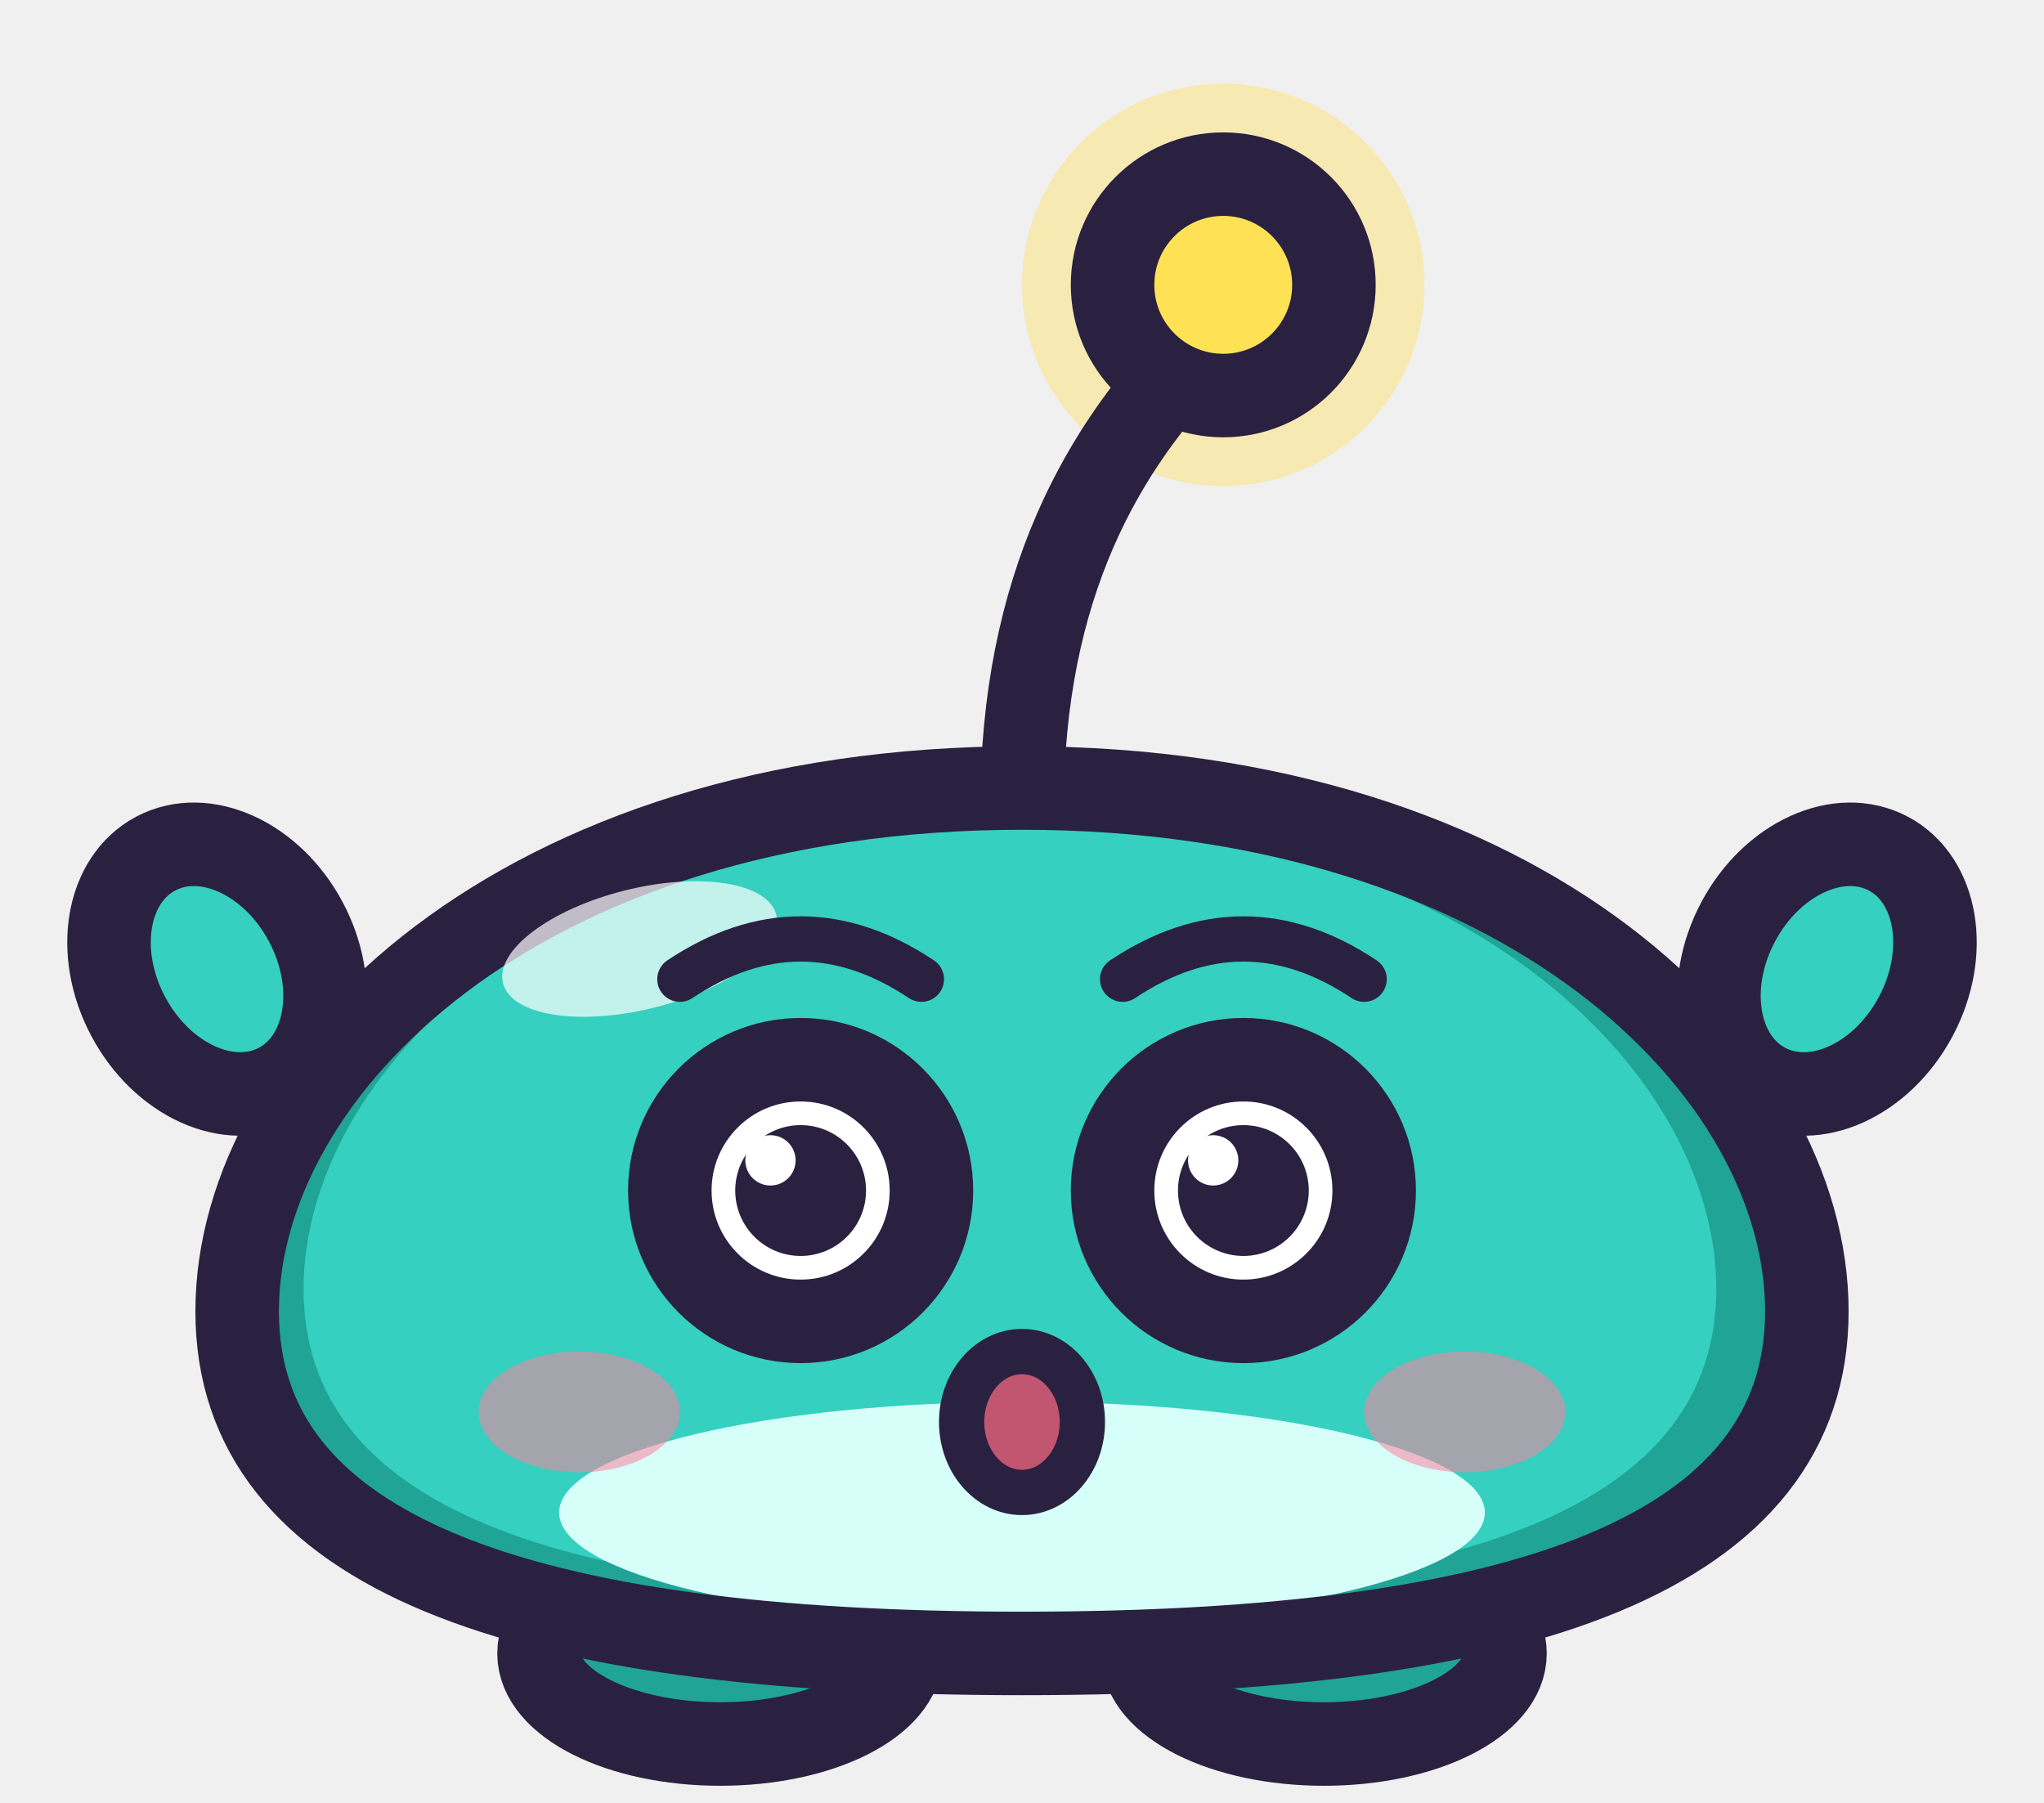
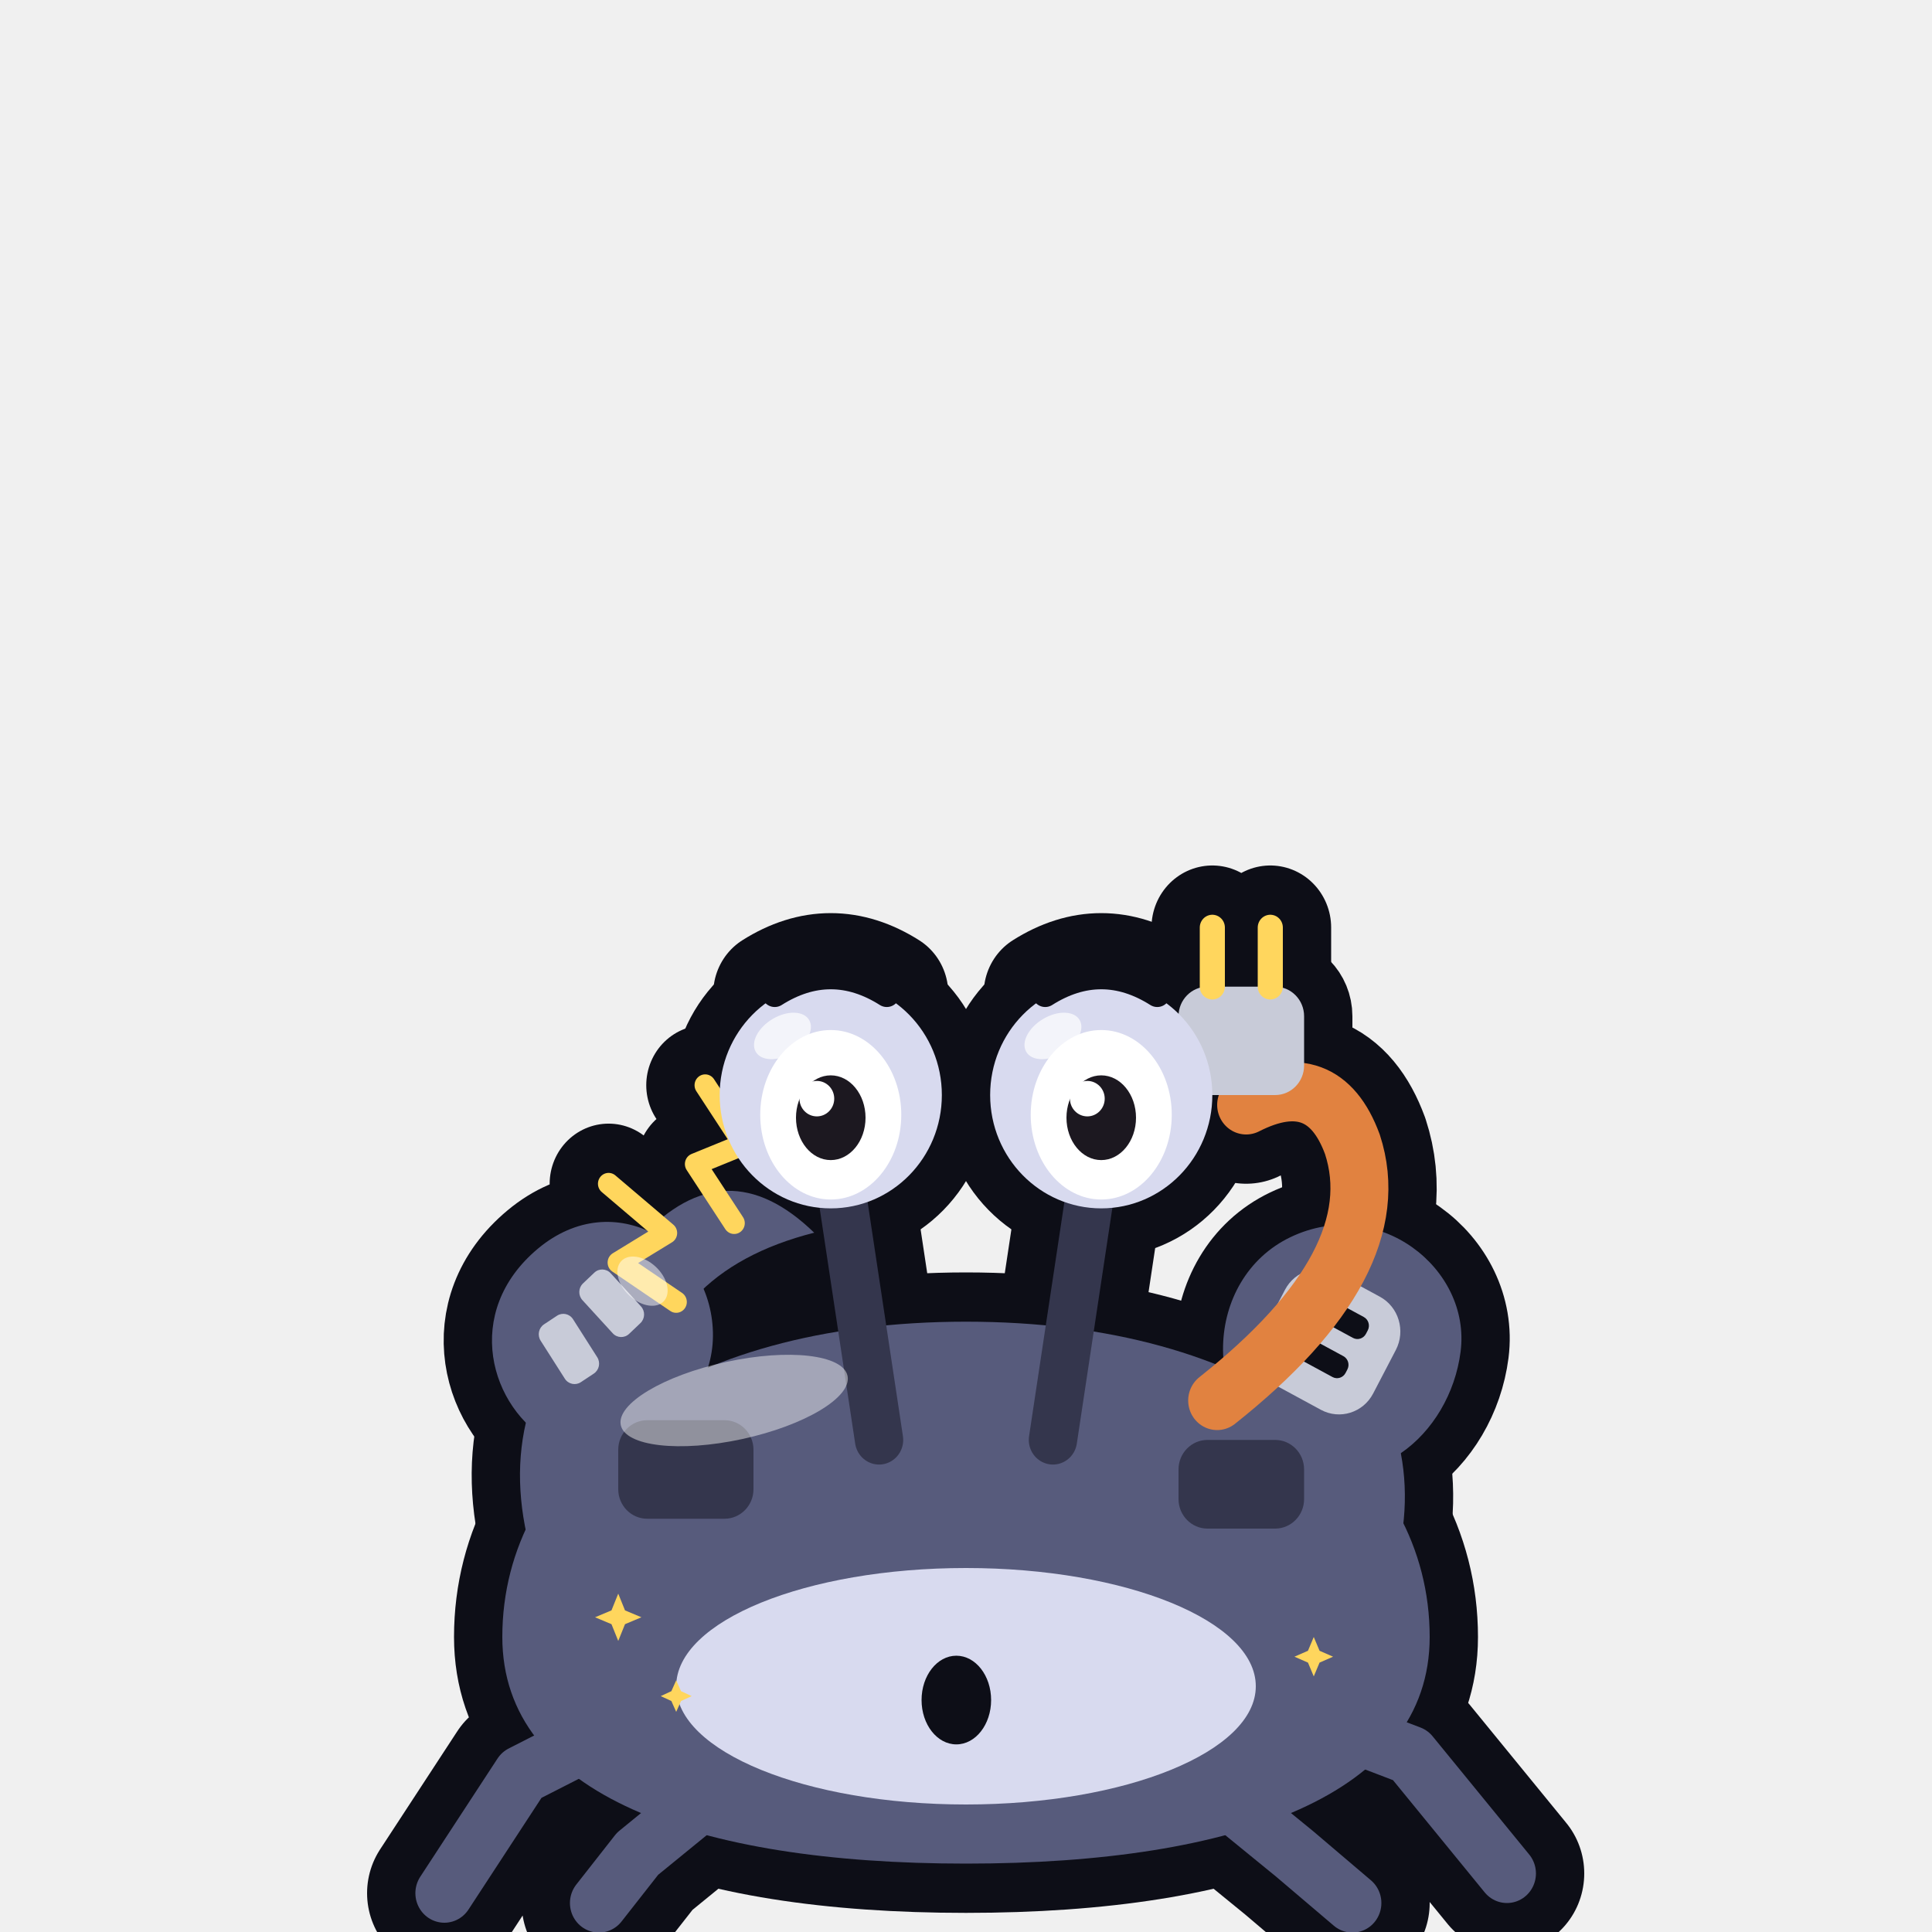
- <svg xmlns="http://www.w3.org/2000/svg" class="cr" viewBox="26.9 70.5 146.2 129" aria-label="Sparkle em alerta" height="1024" width="1161">
-   <g class="z72" transform="matrix(.72 0 0 .72 28 54.88)">
-     <circle fill="#ffe156" opacity=".4" cx="120" cy="50" r="20" stroke="none" />
-     <path class="o ln" d="M100 102 C100 80 108 66 118 56" fill="none" stroke="rgb(42, 33, 64)" stroke-width="8.3" stroke-linejoin="round" stroke-linecap="round" />
-     <circle class="o" fill="#ffe156" cx="120" cy="50" r="11" stroke="rgb(42, 33, 64)" stroke-width="8.3" stroke-linejoin="round" stroke-linecap="round" />
-     <ellipse class="o" fill="#1fa496" cx="70" cy="186" rx="18" ry="9" stroke="rgb(42, 33, 64)" stroke-width="8.3" stroke-linejoin="round" stroke-linecap="round" />
-     <ellipse class="o" fill="#1fa496" cx="130" cy="186" rx="18" ry="9" stroke="rgb(42, 33, 64)" stroke-width="8.3" stroke-linejoin="round" stroke-linecap="round" />
-     <ellipse class="o" fill="#35d0bf" cx="20" cy="118" rx="10" ry="13" transform="rotate(-28 20 118)" stroke="rgb(42, 33, 64)" stroke-width="8.3" stroke-linejoin="round" stroke-linecap="round" />
-     <ellipse class="o" fill="#35d0bf" cx="180" cy="118" rx="10" ry="13" transform="rotate(28 180 118)" stroke="rgb(42, 33, 64)" stroke-width="8.3" stroke-linejoin="round" stroke-linecap="round" />
-     <path fill="#1fa496" d="M100 100 C150 100 178 128 178 152 C178 176 150 186 100 186 C50 186 22 176 22 152 C22 128 50 100 100 100Z" stroke="none" />
-     <path fill="#35d0bf" transform="matrix(.9 0 0 .9 8.8 13)" d="M100 100 C150 100 178 128 178 152 C178 176 150 186 100 186 C50 186 22 176 22 152 C22 128 50 100 100 100Z" stroke="none" />
-     <ellipse fill="#d5fff8" cx="100" cy="172" rx="46" ry="11" stroke="none" />
-     <path class="o ln" d="M100 100 C150 100 178 128 178 152 C178 176 150 186 100 186 C50 186 22 176 22 152 C22 128 50 100 100 100Z" fill="none" stroke="rgb(42, 33, 64)" stroke-width="8.3" stroke-linejoin="round" stroke-linecap="round" />
-     <ellipse class="hl" cx="62" cy="116" rx="14" ry="6" transform="rotate(-14 62 116)" fill="rgb(255, 255, 255)" stroke="none" opacity="0.7" />
-     <path class="o ln m" d="M66 119 Q78 111 90 119" fill="none" stroke="rgb(42, 33, 64)" stroke-width="4.5" stroke-linejoin="round" stroke-linecap="round" />
-     <path class="o ln m" d="M110 119 Q122 111 134 119" fill="none" stroke="rgb(42, 33, 64)" stroke-width="4.5" stroke-linejoin="round" stroke-linecap="round" />
-     <circle class="o" fill="#fff" cx="78" cy="140" r="13" stroke="rgb(42, 33, 64)" stroke-width="8.3" stroke-linejoin="round" stroke-linecap="round" />
-     <circle class="k" cx="78" cy="140" r="6.5" fill="rgb(42, 33, 64)" stroke="none" />
-     <circle class="w" cx="75" cy="137" r="2.5" fill="rgb(255, 255, 255)" stroke="none" />
-     <circle class="o" fill="#fff" cx="122" cy="140" r="13" stroke="rgb(42, 33, 64)" stroke-width="8.3" stroke-linejoin="round" stroke-linecap="round" />
-     <circle class="k" cx="122" cy="140" r="6.5" fill="rgb(42, 33, 64)" stroke="none" />
-     <circle class="w" cx="119" cy="137" r="2.5" fill="rgb(255, 255, 255)" stroke="none" />
-     <ellipse class="o m" fill="#c2556f" cx="100" cy="163" rx="6" ry="7" stroke="rgb(42, 33, 64)" stroke-width="4.5" stroke-linejoin="round" stroke-linecap="round" />
-     <ellipse class="ck" cx="56" cy="162" rx="10" ry="6" fill="rgb(255, 127, 159)" stroke="none" opacity="0.55" />
-     <ellipse class="ck" cx="144" cy="162" rx="10" ry="6" fill="rgb(255, 127, 159)" stroke="none" opacity="0.55" />
+ <svg xmlns="http://www.w3.org/2000/svg" viewBox="0 0 200 200" width="400" height="400">
+   <g transform="translate(100 197) scale(1 1.02) translate(-100 -197)">
+     <g class="o">
+       <path d="M70 176 L54 184 L46 196 M76 184 L66 192 L62 197" fill="none" stroke="#0d0e17" stroke-width="16.0" stroke-linecap="round" stroke-linejoin="round" />
+       <path d="M130 176 L146 182 L156 194 M124 184 L134 192 L140 197" fill="none" stroke="#0d0e17" stroke-width="16.0" stroke-linecap="round" stroke-linejoin="round" />
+       <path d="M62 168 Q46 168 40 158" fill="none" stroke="#0d0e17" stroke-width="18.0" stroke-linecap="round" stroke-linejoin="round" transform="rotate(62 62 168)" />
+       <path stroke="#0d0e17" stroke-width="10" stroke-linejoin="round" d="M26 156 C24 146 34 140 42 144 C50 148 50 160 44 164 C38 168 28 166 26 156 Z" fill="#0d0e17" transform="rotate(62 62 168)" />
+       <path stroke="#0d0e17" stroke-width="10" stroke-linejoin="round" d="M30 146 Q26 134 38 130 Q36 138 38 144 Z" fill="#0d0e17" transform="rotate(62 62 168)" />
+       <rect stroke="#0d0e17" stroke-width="10" stroke-linejoin="round" x="31" y="150" width="7" height="4" rx="1.2" fill="#0d0e17" transform="rotate(62 62 168) rotate(-15 34 152)" />
+       <rect stroke="#0d0e17" stroke-width="10" stroke-linejoin="round" x="33" y="156" width="7" height="4" rx="1.2" fill="#0d0e17" transform="rotate(62 62 168) rotate(-5 36 158)" />
+       <path d="M138 168 Q152 168 158 158" fill="none" stroke="#0d0e17" stroke-width="18.0" stroke-linecap="round" stroke-linejoin="round" transform="rotate(-62 138 168)" />
+       <path stroke="#0d0e17" stroke-width="10" stroke-linejoin="round" d="M150 156 C150 146 162 140 170 146 C178 152 176 164 168 167 C160 170 150 166 150 156 Z" fill="#0d0e17" transform="rotate(-62 138 168)" />
+       <rect stroke="#0d0e17" stroke-width="10" stroke-linejoin="round" x="156" y="148" width="13" height="13" rx="4" fill="#0d0e17" transform="rotate(-62 138 168)" />
+       <rect stroke="#0d0e17" stroke-width="10" stroke-linejoin="round" x="159.5" y="151.5" width="2.4" height="6" rx="1" fill="#0d0e17" transform="rotate(-62 138 168)" />
+       <rect stroke="#0d0e17" stroke-width="10" stroke-linejoin="round" x="164" y="151.5" width="2.4" height="6" rx="1" fill="#0d0e17" transform="rotate(-62 138 168)" />
+       <path stroke="#0d0e17" stroke-width="10" stroke-linejoin="round" d="M100 138 C130 138 148 152 148 170 C148 186 128 193 100 193 C72 193 52 186 52 170 C52 152 70 138 100 138 Z" fill="#0d0e17" />
+       <rect stroke="#0d0e17" stroke-width="10" stroke-linejoin="round" x="64" y="148" width="14" height="10" rx="3" fill="#0d0e17" />
+       <rect stroke="#0d0e17" stroke-width="10" stroke-linejoin="round" x="122" y="150" width="13" height="9" rx="3" fill="#0d0e17" />
+       <path d="M126 146 Q144 132 140 120 Q137 112 129 116" fill="none" stroke="#0d0e17" stroke-width="16.0" stroke-linecap="round" stroke-linejoin="round" />
+       <rect stroke="#0d0e17" stroke-width="10" stroke-linejoin="round" x="122" y="104" width="13" height="11" rx="3" fill="#0d0e17" />
+       <path d="M125.5 104 L125.5 98 M131.5 104 L131.5 98" fill="none" stroke="#0d0e17" stroke-width="12.6" stroke-linecap="round" stroke-linejoin="round" />
+       <path d="M91 150 L87 124" fill="none" stroke="#0d0e17" stroke-width="15.0" stroke-linecap="round" stroke-linejoin="round" />
+       <path d="M109 150 L113 124" fill="none" stroke="#0d0e17" stroke-width="15.0" stroke-linecap="round" stroke-linejoin="round" />
+       <path d="M76 128 L72 122 L77 120 L73 114" fill="none" stroke="#0d0e17" stroke-width="12.2" stroke-linecap="round" stroke-linejoin="round" />
+       <path d="M70 136 L64 132 L69 129 L63 124" fill="none" stroke="#0d0e17" stroke-width="12.2" stroke-linecap="round" stroke-linejoin="round" />
+       <circle stroke="#0d0e17" stroke-width="10" stroke-linejoin="round" cx="86" cy="115" r="11.5" fill="#0d0e17" />
+       <circle stroke="#0d0e17" stroke-width="10" stroke-linejoin="round" cx="114" cy="115" r="11.5" fill="#0d0e17" />
+       <ellipse stroke="#0d0e17" stroke-width="10" stroke-linejoin="round" cx="100" cy="175" rx="30" ry="12" fill="#0d0e17" />
+       <path stroke="#0d0e17" stroke-width="10" stroke-linejoin="round" d="M64.0 165.6 L64.7 167.3 L66.4 168.0 L64.7 168.7 L64.0 170.4 L63.3 168.7 L61.6 168.0 L63.3 167.3 Z" fill="#0d0e17" />
+       <path stroke="#0d0e17" stroke-width="10" stroke-linejoin="round" d="M136.0 170.0 L136.6 171.4 L138.0 172.0 L136.6 172.6 L136.0 174.0 L135.4 172.6 L134.0 172.0 L135.4 171.4 Z" fill="#0d0e17" />
+       <path stroke="#0d0e17" stroke-width="10" stroke-linejoin="round" d="M70.0 174.4 L70.5 175.5 L71.6 176.0 L70.5 176.5 L70.0 177.6 L69.5 176.5 L68.4 176.0 L69.5 175.5 Z" fill="#0d0e17" />
+       <ellipse stroke="#0d0e17" stroke-width="10" stroke-linejoin="round" cx="86" cy="117" rx="7.3" ry="8.6" fill="#0d0e17" />
+       <ellipse stroke="#0d0e17" stroke-width="10" stroke-linejoin="round" cx="86" cy="117.3" rx="3.6" ry="4.3" fill="#0d0e17" />
+       <circle stroke="#0d0e17" stroke-width="10" stroke-linejoin="round" cx="84.56" cy="115.365" r="1.8" fill="#0d0e17" />
+       <path d="M80.2 104.7 Q86.0 101.1 91.8 104.7" fill="none" stroke="#0d0e17" stroke-width="12.73" stroke-linecap="round" stroke-linejoin="round" />
+       <ellipse stroke="#0d0e17" stroke-width="10" stroke-linejoin="round" cx="114" cy="117" rx="7.3" ry="8.6" fill="#0d0e17" />
+       <ellipse stroke="#0d0e17" stroke-width="10" stroke-linejoin="round" cx="114" cy="117.3" rx="3.6" ry="4.3" fill="#0d0e17" />
+       <circle stroke="#0d0e17" stroke-width="10" stroke-linejoin="round" cx="112.56" cy="115.365" r="1.8" fill="#0d0e17" />
+       <path d="M108.2 104.7 Q114.0 101.1 119.8 104.7" fill="none" stroke="#0d0e17" stroke-width="12.73" stroke-linecap="round" stroke-linejoin="round" />
+       <ellipse stroke="#0d0e17" stroke-width="10" stroke-linejoin="round" cx="99.0" cy="176.4" rx="3.6" ry="4.5" fill="#0d0e17" />
+     </g>
+     <path d="M70 176 L54 184 L46 196 M76 184 L66 192 L62 197" fill="none" stroke="#575b7c" stroke-width="6" stroke-linecap="round" stroke-linejoin="round" />
+     <path d="M130 176 L146 182 L156 194 M124 184 L134 192 L140 197" fill="none" stroke="#575b7c" stroke-width="6" stroke-linecap="round" stroke-linejoin="round" />
+     <path d="M62 168 Q46 168 40 158" fill="none" stroke="#575b7c" stroke-width="8" stroke-linecap="round" stroke-linejoin="round" transform="rotate(62 62 168)" />
+     <path d="M26 156 C24 146 34 140 42 144 C50 148 50 160 44 164 C38 168 28 166 26 156 Z" fill="#575b7c" transform="rotate(62 62 168)" />
+     <path d="M30 146 Q26 134 38 130 Q36 138 38 144 Z" fill="#575b7c" transform="rotate(62 62 168)" />
+     <rect x="31" y="150" width="7" height="4" rx="1.2" fill="#c8cbd8" transform="rotate(62 62 168) rotate(-15 34 152)" />
+     <rect x="33" y="156" width="7" height="4" rx="1.2" fill="#c8cbd8" transform="rotate(62 62 168) rotate(-5 36 158)" />
+     <path d="M138 168 Q152 168 158 158" fill="none" stroke="#575b7c" stroke-width="8" stroke-linecap="round" stroke-linejoin="round" transform="rotate(-62 138 168)" />
+     <path d="M150 156 C150 146 162 140 170 146 C178 152 176 164 168 167 C160 170 150 166 150 156 Z" fill="#575b7c" transform="rotate(-62 138 168)" />
+     <rect x="156" y="148" width="13" height="13" rx="4" fill="#c8cbd8" transform="rotate(-62 138 168)" />
+     <rect x="159.5" y="151.5" width="2.4" height="6" rx="1" fill="#0d0e17" transform="rotate(-62 138 168)" />
+     <rect x="164" y="151.5" width="2.4" height="6" rx="1" fill="#0d0e17" transform="rotate(-62 138 168)" />
+     <path d="M100 138 C130 138 148 152 148 170 C148 186 128 193 100 193 C72 193 52 186 52 170 C52 152 70 138 100 138 Z" fill="#575b7c" />
+     <rect x="64" y="148" width="14" height="10" rx="3" fill="#34364d" />
+     <rect x="122" y="150" width="13" height="9" rx="3" fill="#34364d" />
+     <path d="M126 146 Q144 132 140 120 Q137 112 129 116" fill="none" stroke="#e18240" stroke-width="6" stroke-linecap="round" stroke-linejoin="round" />
+     <rect x="122" y="104" width="13" height="11" rx="3" fill="#c8cbd8" />
+     <path d="M125.5 104 L125.5 98 M131.5 104 L131.5 98" fill="none" stroke="#ffd65d" stroke-width="2.6" stroke-linecap="round" stroke-linejoin="round" />
+     <path d="M91 150 L87 124" fill="none" stroke="#34364d" stroke-width="5" stroke-linecap="round" stroke-linejoin="round" />
+     <path d="M109 150 L113 124" fill="none" stroke="#34364d" stroke-width="5" stroke-linecap="round" stroke-linejoin="round" />
+     <path d="M76 128 L72 122 L77 120 L73 114" fill="none" stroke="#ffd65d" stroke-width="2.2" stroke-linecap="round" stroke-linejoin="round" />
+     <path d="M70 136 L64 132 L69 129 L63 124" fill="none" stroke="#ffd65d" stroke-width="2.2" stroke-linecap="round" stroke-linejoin="round" />
+     <circle cx="86" cy="115" r="11.5" fill="#d8daef" />
+     <circle cx="114" cy="115" r="11.5" fill="#d8daef" />
+     <ellipse cx="100" cy="175" rx="30" ry="12" fill="#d8daef" />
+     <path d="M64.0 165.6 L64.7 167.3 L66.4 168.0 L64.7 168.7 L64.0 170.4 L63.3 168.7 L61.6 168.0 L63.3 167.3 Z" fill="#ffd65d" />
+     <path d="M136.0 170.0 L136.6 171.4 L138.0 172.0 L136.6 172.6 L136.0 174.0 L135.4 172.6 L134.0 172.0 L135.4 171.4 Z" fill="#ffd65d" />
+     <path d="M70.0 174.4 L70.5 175.5 L71.6 176.0 L70.5 176.5 L70.0 177.6 L69.5 176.5 L68.4 176.0 L69.5 175.5 Z" fill="#ffd65d" />
+     <ellipse cx="86" cy="117" rx="7.3" ry="8.6" fill="#ffffff" />
+     <ellipse class="k" cx="86" cy="117.3" rx="3.6" ry="4.3" fill="#1c1820" />
+     <circle class="w" cx="84.56" cy="115.365" r="1.8" fill="#ffffff" />
+     <path d="M80.2 104.7 Q86.0 101.1 91.8 104.7" fill="none" stroke="#0d0e17" stroke-width="2.73" stroke-linecap="round" stroke-linejoin="round" />
+     <ellipse cx="114" cy="117" rx="7.3" ry="8.6" fill="#ffffff" />
+     <ellipse class="k" cx="114" cy="117.3" rx="3.6" ry="4.3" fill="#1c1820" />
+     <circle class="w" cx="112.56" cy="115.365" r="1.8" fill="#ffffff" />
+     <path d="M108.2 104.7 Q114.0 101.1 119.8 104.7" fill="none" stroke="#0d0e17" stroke-width="2.73" stroke-linecap="round" stroke-linejoin="round" />
+     <ellipse cx="99.0" cy="176.4" rx="3.6" ry="4.5" fill="#0d0e17" />
+     <ellipse cx="76" cy="146" rx="12" ry="4" fill="#ffffff" opacity="0.45" transform="rotate(-12 76 146)" />
+     <ellipse cx="81" cy="109" rx="3.2" ry="2" fill="#ffffff" opacity="0.7" transform="rotate(-30 81 109)" />
+     <ellipse cx="109" cy="109" rx="3.2" ry="2" fill="#ffffff" opacity="0.7" transform="rotate(-30 109 109)" />
+     <ellipse cx="34" cy="148" rx="3" ry="2" fill="#ffffff" opacity="0.5" transform="rotate(62 62 168) rotate(-20 34 148)" />
  </g>
</svg>
